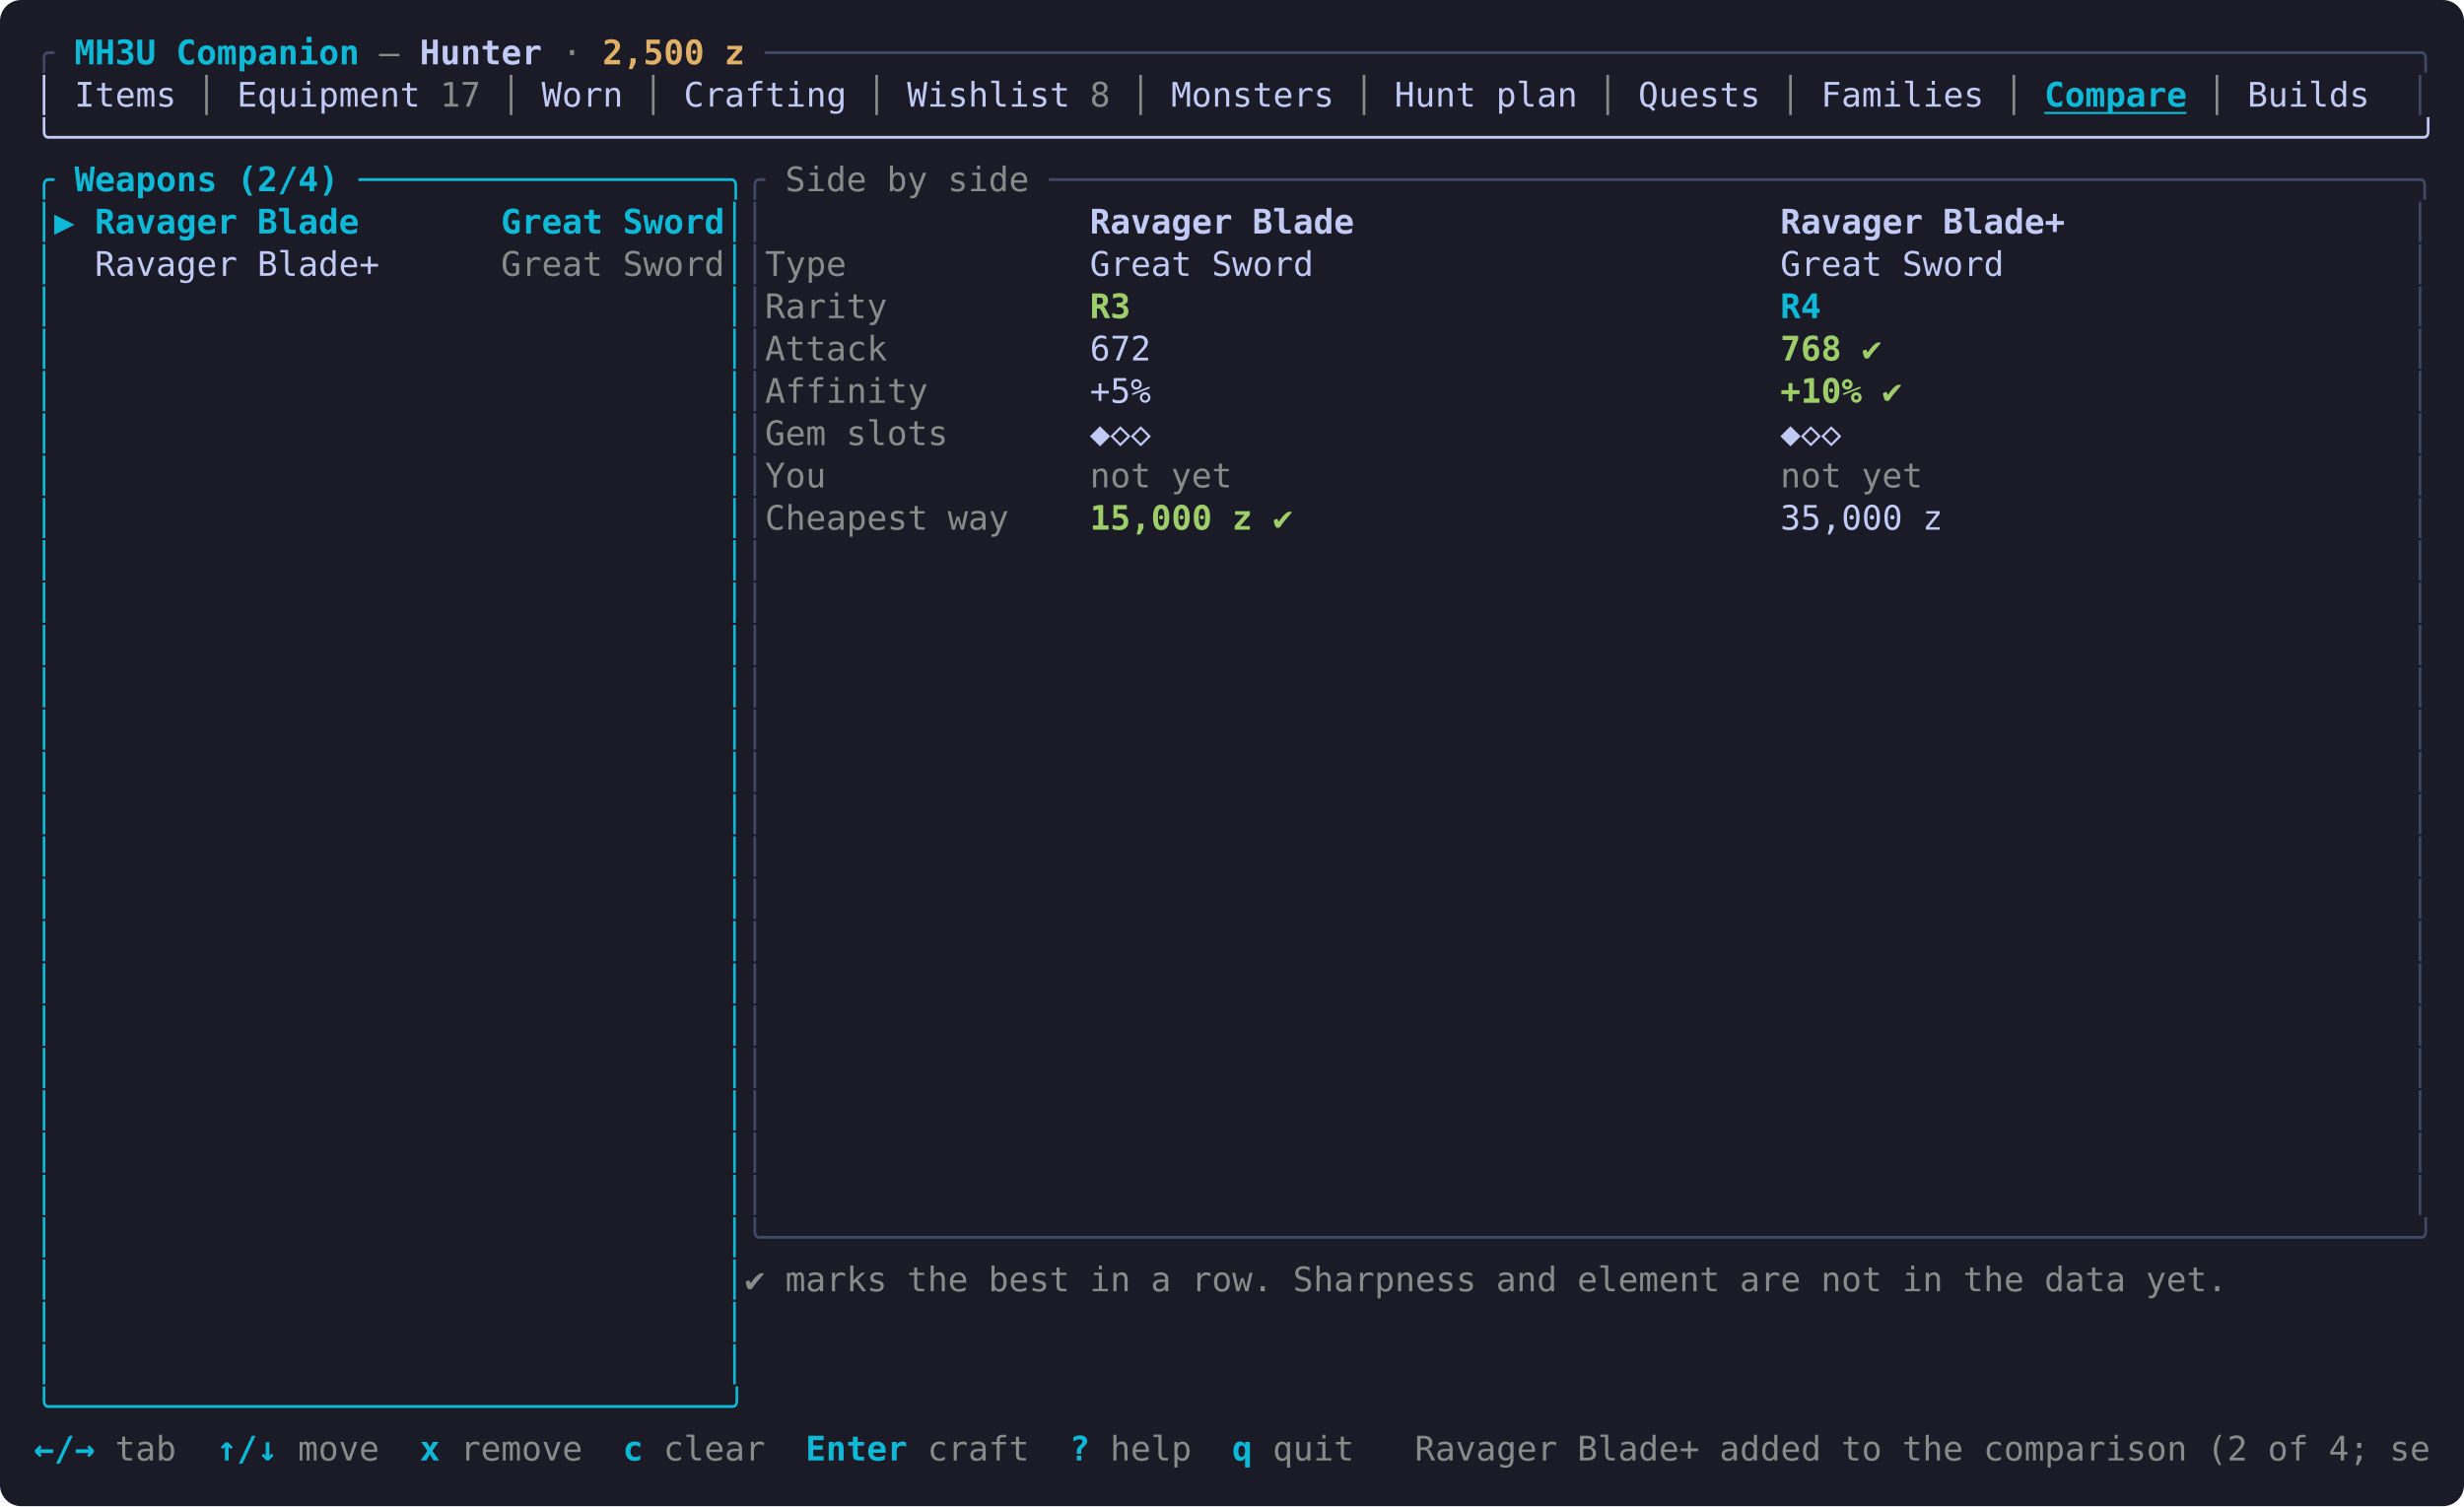
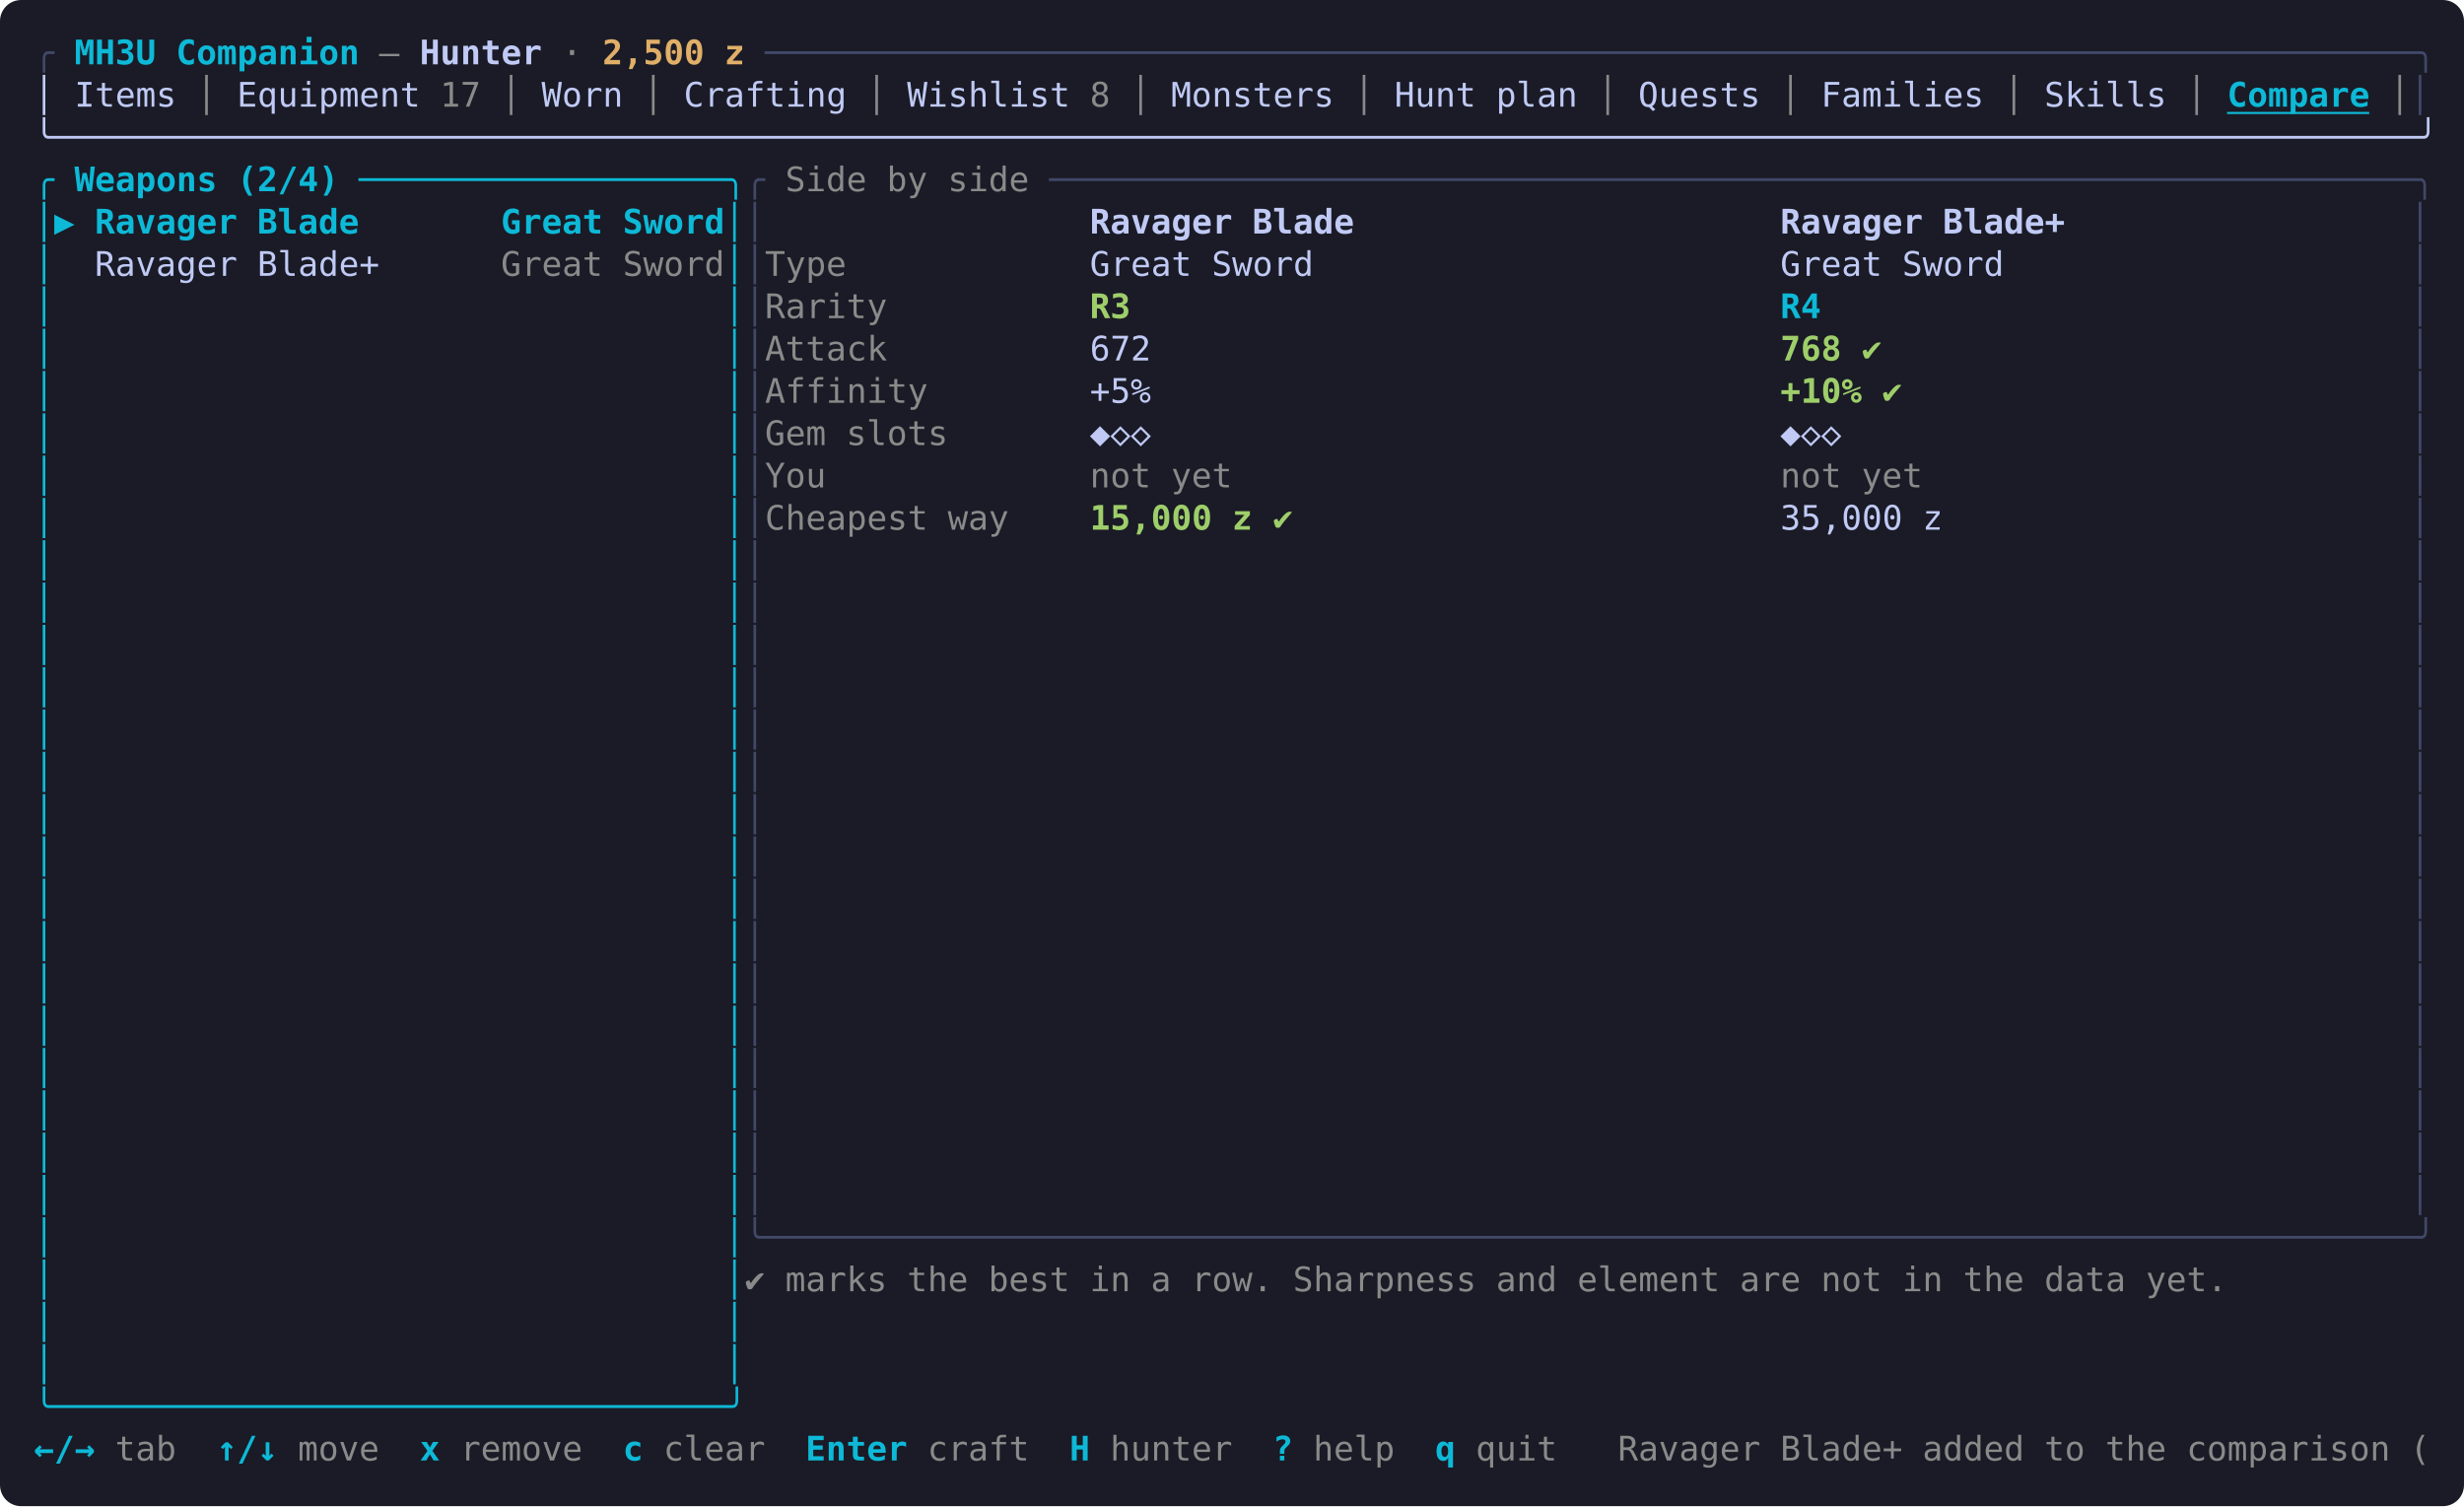
<svg xmlns="http://www.w3.org/2000/svg" width="1164.8" height="712" viewBox="0 0 1164.8 712" role="img">
  <rect width="100%" height="100%" rx="10" fill="#1a1b26" />
  <g font-family="'JetBrains Mono','JetBrainsMono Nerd Font','DejaVu Sans Mono',Menlo,Consolas,monospace" font-size="16">
    <text x="16.0" y="30.4" textLength="9.6" lengthAdjust="spacing" fill="#414868">╭</text>
    <text x="35.2" y="30.4" textLength="38.4" lengthAdjust="spacing" fill="#0db9d7" font-weight="bold">MH3U</text>
    <text x="83.2" y="30.4" textLength="86.4" lengthAdjust="spacing" fill="#0db9d7" font-weight="bold">Companion</text>
    <text x="179.2" y="30.4" textLength="9.6" lengthAdjust="spacing" fill="#8a8a8a">—</text>
    <text x="198.4" y="30.4" textLength="57.6" lengthAdjust="spacing" fill="#c0caf5" font-weight="bold">Hunter</text>
    <text x="265.6" y="30.4" textLength="9.6" lengthAdjust="spacing" fill="#8a8a8a">·</text>
    <text x="284.8" y="30.4" textLength="48.0" lengthAdjust="spacing" fill="#e0af68" font-weight="bold">2,500</text>
    <text x="342.4" y="30.4" textLength="9.6" lengthAdjust="spacing" fill="#e0af68" font-weight="bold">z</text>
    <text x="361.6" y="30.4" textLength="787.2" lengthAdjust="spacing" fill="#414868">─────────────────────────────────────────────────────────────────────────────────╮</text>
    <text x="16.0" y="50.4" textLength="9.6" lengthAdjust="spacing" fill="#c0caf5">│</text>
    <text x="35.2" y="50.4" textLength="48.0" lengthAdjust="spacing" fill="#c0caf5">Items</text>
    <text x="92.8" y="50.4" textLength="9.6" lengthAdjust="spacing" fill="#8a8a8a">│</text>
    <text x="112.0" y="50.4" textLength="86.4" lengthAdjust="spacing" fill="#c0caf5">Equipment</text>
    <text x="208.0" y="50.4" textLength="19.2" lengthAdjust="spacing" fill="#8a8a8a">17</text>
    <text x="236.8" y="50.4" textLength="9.6" lengthAdjust="spacing" fill="#8a8a8a">│</text>
    <text x="256.0" y="50.4" textLength="38.4" lengthAdjust="spacing" fill="#c0caf5">Worn</text>
    <text x="304.0" y="50.4" textLength="9.6" lengthAdjust="spacing" fill="#8a8a8a">│</text>
    <text x="323.2" y="50.4" textLength="76.8" lengthAdjust="spacing" fill="#c0caf5">Crafting</text>
    <text x="409.6" y="50.4" textLength="9.6" lengthAdjust="spacing" fill="#8a8a8a">│</text>
    <text x="428.8" y="50.4" textLength="76.8" lengthAdjust="spacing" fill="#c0caf5">Wishlist</text>
    <text x="515.2" y="50.4" textLength="9.6" lengthAdjust="spacing" fill="#8a8a8a">8</text>
    <text x="534.4" y="50.4" textLength="9.6" lengthAdjust="spacing" fill="#8a8a8a">│</text>
    <text x="553.6" y="50.4" textLength="76.8" lengthAdjust="spacing" fill="#c0caf5">Monsters</text>
    <text x="640.0" y="50.4" textLength="9.6" lengthAdjust="spacing" fill="#8a8a8a">│</text>
    <text x="659.2" y="50.4" textLength="38.4" lengthAdjust="spacing" fill="#c0caf5">Hunt</text>
    <text x="707.2" y="50.4" textLength="38.4" lengthAdjust="spacing" fill="#c0caf5">plan</text>
    <text x="755.2" y="50.4" textLength="9.6" lengthAdjust="spacing" fill="#8a8a8a">│</text>
    <text x="774.4" y="50.4" textLength="57.6" lengthAdjust="spacing" fill="#c0caf5">Quests</text>
    <text x="841.6" y="50.4" textLength="9.6" lengthAdjust="spacing" fill="#8a8a8a">│</text>
    <text x="860.8" y="50.4" textLength="76.8" lengthAdjust="spacing" fill="#c0caf5">Families</text>
    <text x="947.2" y="50.4" textLength="9.6" lengthAdjust="spacing" fill="#8a8a8a">│</text>
-     <text x="966.4" y="50.4" textLength="67.2" lengthAdjust="spacing" fill="#0db9d7" font-weight="bold">Compare</text>
-     <line x1="966.4" y1="53.4" x2="1033.6" y2="53.4" stroke="#0db9d7" stroke-width="1" />
-     <text x="1043.2" y="50.4" textLength="9.6" lengthAdjust="spacing" fill="#8a8a8a">│</text>
-     <text x="1062.4" y="50.4" textLength="57.6" lengthAdjust="spacing" fill="#c0caf5">Builds</text>
+     <text x="966.4" y="50.4" textLength="57.6" lengthAdjust="spacing" fill="#c0caf5">Skills</text>
+     <text x="1033.6" y="50.4" textLength="9.6" lengthAdjust="spacing" fill="#8a8a8a">│</text>
+     <text x="1052.8" y="50.4" textLength="67.2" lengthAdjust="spacing" fill="#0db9d7" font-weight="bold">Compare</text>
+     <line x1="1052.8" y1="53.4" x2="1120.0" y2="53.4" stroke="#0db9d7" stroke-width="1" />
+     <text x="1129.6" y="50.4" textLength="9.6" lengthAdjust="spacing" fill="#8a8a8a">│</text>
    <text x="1139.2" y="50.4" textLength="9.6" lengthAdjust="spacing" fill="#414868">│</text>
    <text x="16.0" y="70.4" textLength="1132.8" lengthAdjust="spacing" fill="#c0caf5">╰────────────────────────────────────────────────────────────────────────────────────────────────────────────────────╯</text>
    <text x="16.0" y="90.4" textLength="9.6" lengthAdjust="spacing" fill="#0db9d7">╭</text>
    <text x="35.2" y="90.4" textLength="67.2" lengthAdjust="spacing" fill="#0db9d7" font-weight="bold">Weapons</text>
    <text x="112.0" y="90.4" textLength="48.0" lengthAdjust="spacing" fill="#0db9d7" font-weight="bold">(2/4)</text>
    <text x="169.6" y="90.4" textLength="182.4" lengthAdjust="spacing" fill="#0db9d7">──────────────────╮</text>
    <text x="352.0" y="90.4" textLength="9.6" lengthAdjust="spacing" fill="#414868">╭</text>
    <text x="371.2" y="90.4" textLength="38.4" lengthAdjust="spacing" fill="#8a8a8a">Side</text>
    <text x="419.2" y="90.4" textLength="19.2" lengthAdjust="spacing" fill="#8a8a8a">by</text>
    <text x="448.0" y="90.4" textLength="38.4" lengthAdjust="spacing" fill="#8a8a8a">side</text>
    <text x="496.0" y="90.4" textLength="652.8" lengthAdjust="spacing" fill="#414868">───────────────────────────────────────────────────────────────────╮</text>
    <text x="16.0" y="110.4" textLength="9.6" lengthAdjust="spacing" fill="#0db9d7">│</text>
    <text x="25.6" y="110.4" textLength="9.6" lengthAdjust="spacing" fill="#0db9d7" font-weight="bold">▶︎</text>
    <text x="44.8" y="110.4" textLength="67.2" lengthAdjust="spacing" fill="#0db9d7" font-weight="bold">Ravager</text>
    <text x="121.6" y="110.4" textLength="48.0" lengthAdjust="spacing" fill="#0db9d7" font-weight="bold">Blade</text>
    <text x="236.8" y="110.4" textLength="48.0" lengthAdjust="spacing" fill="#0db9d7" font-weight="bold">Great</text>
    <text x="294.4" y="110.4" textLength="48.0" lengthAdjust="spacing" fill="#0db9d7" font-weight="bold">Sword</text>
    <text x="342.4" y="110.4" textLength="9.6" lengthAdjust="spacing" fill="#0db9d7">│</text>
    <text x="352.0" y="110.4" textLength="9.6" lengthAdjust="spacing" fill="#414868">│</text>
    <text x="515.2" y="110.4" textLength="67.2" lengthAdjust="spacing" fill="#c0caf5" font-weight="bold">Ravager</text>
    <text x="592.0" y="110.4" textLength="48.0" lengthAdjust="spacing" fill="#c0caf5" font-weight="bold">Blade</text>
    <text x="841.6" y="110.4" textLength="67.2" lengthAdjust="spacing" fill="#c0caf5" font-weight="bold">Ravager</text>
    <text x="918.4" y="110.4" textLength="57.6" lengthAdjust="spacing" fill="#c0caf5" font-weight="bold">Blade+</text>
    <text x="1139.2" y="110.4" textLength="9.6" lengthAdjust="spacing" fill="#414868">│</text>
    <text x="16.0" y="130.4" textLength="9.6" lengthAdjust="spacing" fill="#0db9d7">│</text>
    <text x="44.8" y="130.4" textLength="67.2" lengthAdjust="spacing" fill="#c0caf5">Ravager</text>
    <text x="121.6" y="130.4" textLength="57.6" lengthAdjust="spacing" fill="#c0caf5">Blade+</text>
    <text x="236.8" y="130.4" textLength="48.0" lengthAdjust="spacing" fill="#8a8a8a">Great</text>
    <text x="294.4" y="130.4" textLength="48.0" lengthAdjust="spacing" fill="#8a8a8a">Sword</text>
    <text x="342.4" y="130.4" textLength="9.6" lengthAdjust="spacing" fill="#0db9d7">│</text>
    <text x="352.0" y="130.4" textLength="9.6" lengthAdjust="spacing" fill="#414868">│</text>
    <text x="361.6" y="130.4" textLength="38.4" lengthAdjust="spacing" fill="#8a8a8a">Type</text>
    <text x="515.2" y="130.4" textLength="48.0" lengthAdjust="spacing" fill="#c0caf5">Great</text>
    <text x="572.8" y="130.4" textLength="48.0" lengthAdjust="spacing" fill="#c0caf5">Sword</text>
    <text x="841.6" y="130.4" textLength="48.0" lengthAdjust="spacing" fill="#c0caf5">Great</text>
    <text x="899.2" y="130.4" textLength="48.0" lengthAdjust="spacing" fill="#c0caf5">Sword</text>
    <text x="1139.2" y="130.4" textLength="9.6" lengthAdjust="spacing" fill="#414868">│</text>
    <text x="16.0" y="150.4" textLength="9.6" lengthAdjust="spacing" fill="#0db9d7">│</text>
    <text x="342.4" y="150.4" textLength="9.6" lengthAdjust="spacing" fill="#0db9d7">│</text>
    <text x="352.0" y="150.4" textLength="9.6" lengthAdjust="spacing" fill="#414868">│</text>
    <text x="361.6" y="150.4" textLength="57.6" lengthAdjust="spacing" fill="#8a8a8a">Rarity</text>
    <text x="515.2" y="150.4" textLength="19.2" lengthAdjust="spacing" fill="#9ece6a" font-weight="bold">R3</text>
    <text x="841.6" y="150.4" textLength="19.2" lengthAdjust="spacing" fill="#0db9d7" font-weight="bold">R4</text>
    <text x="1139.2" y="150.4" textLength="9.6" lengthAdjust="spacing" fill="#414868">│</text>
    <text x="16.0" y="170.4" textLength="9.6" lengthAdjust="spacing" fill="#0db9d7">│</text>
    <text x="342.4" y="170.4" textLength="9.6" lengthAdjust="spacing" fill="#0db9d7">│</text>
    <text x="352.0" y="170.4" textLength="9.6" lengthAdjust="spacing" fill="#414868">│</text>
    <text x="361.6" y="170.4" textLength="57.6" lengthAdjust="spacing" fill="#8a8a8a">Attack</text>
    <text x="515.2" y="170.4" textLength="28.8" lengthAdjust="spacing" fill="#c0caf5">672</text>
    <text x="841.6" y="170.4" textLength="28.8" lengthAdjust="spacing" fill="#9ece6a" font-weight="bold">768</text>
    <text x="880.0" y="170.4" textLength="9.6" lengthAdjust="spacing" fill="#9ece6a" font-weight="bold">✔︎</text>
    <text x="1139.2" y="170.4" textLength="9.6" lengthAdjust="spacing" fill="#414868">│</text>
    <text x="16.0" y="190.4" textLength="9.6" lengthAdjust="spacing" fill="#0db9d7">│</text>
    <text x="342.4" y="190.4" textLength="9.6" lengthAdjust="spacing" fill="#0db9d7">│</text>
    <text x="352.0" y="190.4" textLength="9.6" lengthAdjust="spacing" fill="#414868">│</text>
    <text x="361.6" y="190.4" textLength="76.8" lengthAdjust="spacing" fill="#8a8a8a">Affinity</text>
    <text x="515.2" y="190.4" textLength="28.8" lengthAdjust="spacing" fill="#c0caf5">+5%</text>
    <text x="841.6" y="190.4" textLength="38.4" lengthAdjust="spacing" fill="#9ece6a" font-weight="bold">+10%</text>
    <text x="889.6" y="190.4" textLength="9.6" lengthAdjust="spacing" fill="#9ece6a" font-weight="bold">✔︎</text>
    <text x="1139.2" y="190.4" textLength="9.6" lengthAdjust="spacing" fill="#414868">│</text>
    <text x="16.0" y="210.4" textLength="9.6" lengthAdjust="spacing" fill="#0db9d7">│</text>
    <text x="342.4" y="210.4" textLength="9.6" lengthAdjust="spacing" fill="#0db9d7">│</text>
    <text x="352.0" y="210.4" textLength="9.6" lengthAdjust="spacing" fill="#414868">│</text>
    <text x="361.6" y="210.4" textLength="28.8" lengthAdjust="spacing" fill="#8a8a8a">Gem</text>
    <text x="400.0" y="210.4" textLength="48.0" lengthAdjust="spacing" fill="#8a8a8a">slots</text>
    <text x="515.2" y="210.4" textLength="28.8" lengthAdjust="spacing" fill="#c0caf5">◆◇◇</text>
    <text x="841.6" y="210.4" textLength="28.8" lengthAdjust="spacing" fill="#c0caf5">◆◇◇</text>
    <text x="1139.2" y="210.4" textLength="9.6" lengthAdjust="spacing" fill="#414868">│</text>
    <text x="16.0" y="230.4" textLength="9.6" lengthAdjust="spacing" fill="#0db9d7">│</text>
    <text x="342.4" y="230.4" textLength="9.6" lengthAdjust="spacing" fill="#0db9d7">│</text>
    <text x="352.0" y="230.4" textLength="9.6" lengthAdjust="spacing" fill="#414868">│</text>
    <text x="361.6" y="230.4" textLength="28.8" lengthAdjust="spacing" fill="#8a8a8a">You</text>
    <text x="515.2" y="230.4" textLength="28.8" lengthAdjust="spacing" fill="#8a8a8a">not</text>
    <text x="553.6" y="230.4" textLength="28.8" lengthAdjust="spacing" fill="#8a8a8a">yet</text>
    <text x="841.6" y="230.4" textLength="28.8" lengthAdjust="spacing" fill="#8a8a8a">not</text>
    <text x="880.0" y="230.4" textLength="28.8" lengthAdjust="spacing" fill="#8a8a8a">yet</text>
    <text x="1139.2" y="230.4" textLength="9.6" lengthAdjust="spacing" fill="#414868">│</text>
    <text x="16.0" y="250.4" textLength="9.6" lengthAdjust="spacing" fill="#0db9d7">│</text>
    <text x="342.4" y="250.4" textLength="9.6" lengthAdjust="spacing" fill="#0db9d7">│</text>
    <text x="352.0" y="250.4" textLength="9.6" lengthAdjust="spacing" fill="#414868">│</text>
    <text x="361.6" y="250.4" textLength="76.8" lengthAdjust="spacing" fill="#8a8a8a">Cheapest</text>
    <text x="448.0" y="250.4" textLength="28.8" lengthAdjust="spacing" fill="#8a8a8a">way</text>
    <text x="515.2" y="250.4" textLength="57.6" lengthAdjust="spacing" fill="#9ece6a" font-weight="bold">15,000</text>
    <text x="582.4" y="250.4" textLength="9.6" lengthAdjust="spacing" fill="#9ece6a" font-weight="bold">z</text>
    <text x="601.6" y="250.4" textLength="9.6" lengthAdjust="spacing" fill="#9ece6a" font-weight="bold">✔︎</text>
    <text x="841.6" y="250.4" textLength="57.6" lengthAdjust="spacing" fill="#c0caf5">35,000</text>
    <text x="908.8" y="250.4" textLength="9.6" lengthAdjust="spacing" fill="#c0caf5">z</text>
    <text x="1139.2" y="250.4" textLength="9.6" lengthAdjust="spacing" fill="#414868">│</text>
    <text x="16.0" y="270.4" textLength="9.6" lengthAdjust="spacing" fill="#0db9d7">│</text>
    <text x="342.4" y="270.4" textLength="9.6" lengthAdjust="spacing" fill="#0db9d7">│</text>
    <text x="352.0" y="270.4" textLength="9.6" lengthAdjust="spacing" fill="#414868">│</text>
    <text x="1139.2" y="270.4" textLength="9.6" lengthAdjust="spacing" fill="#414868">│</text>
    <text x="16.0" y="290.4" textLength="9.6" lengthAdjust="spacing" fill="#0db9d7">│</text>
    <text x="342.4" y="290.4" textLength="9.6" lengthAdjust="spacing" fill="#0db9d7">│</text>
    <text x="352.0" y="290.4" textLength="9.6" lengthAdjust="spacing" fill="#414868">│</text>
    <text x="1139.2" y="290.4" textLength="9.6" lengthAdjust="spacing" fill="#414868">│</text>
    <text x="16.0" y="310.4" textLength="9.6" lengthAdjust="spacing" fill="#0db9d7">│</text>
    <text x="342.4" y="310.4" textLength="9.6" lengthAdjust="spacing" fill="#0db9d7">│</text>
    <text x="352.0" y="310.4" textLength="9.6" lengthAdjust="spacing" fill="#414868">│</text>
    <text x="1139.2" y="310.4" textLength="9.6" lengthAdjust="spacing" fill="#414868">│</text>
    <text x="16.0" y="330.4" textLength="9.6" lengthAdjust="spacing" fill="#0db9d7">│</text>
    <text x="342.4" y="330.4" textLength="9.6" lengthAdjust="spacing" fill="#0db9d7">│</text>
    <text x="352.0" y="330.4" textLength="9.6" lengthAdjust="spacing" fill="#414868">│</text>
    <text x="1139.2" y="330.4" textLength="9.6" lengthAdjust="spacing" fill="#414868">│</text>
    <text x="16.0" y="350.4" textLength="9.6" lengthAdjust="spacing" fill="#0db9d7">│</text>
    <text x="342.4" y="350.4" textLength="9.6" lengthAdjust="spacing" fill="#0db9d7">│</text>
    <text x="352.0" y="350.4" textLength="9.6" lengthAdjust="spacing" fill="#414868">│</text>
    <text x="1139.2" y="350.4" textLength="9.6" lengthAdjust="spacing" fill="#414868">│</text>
    <text x="16.0" y="370.4" textLength="9.6" lengthAdjust="spacing" fill="#0db9d7">│</text>
    <text x="342.4" y="370.4" textLength="9.6" lengthAdjust="spacing" fill="#0db9d7">│</text>
    <text x="352.0" y="370.4" textLength="9.6" lengthAdjust="spacing" fill="#414868">│</text>
    <text x="1139.2" y="370.4" textLength="9.6" lengthAdjust="spacing" fill="#414868">│</text>
    <text x="16.0" y="390.4" textLength="9.6" lengthAdjust="spacing" fill="#0db9d7">│</text>
    <text x="342.4" y="390.4" textLength="9.6" lengthAdjust="spacing" fill="#0db9d7">│</text>
    <text x="352.0" y="390.4" textLength="9.6" lengthAdjust="spacing" fill="#414868">│</text>
    <text x="1139.2" y="390.4" textLength="9.6" lengthAdjust="spacing" fill="#414868">│</text>
    <text x="16.0" y="410.4" textLength="9.6" lengthAdjust="spacing" fill="#0db9d7">│</text>
    <text x="342.4" y="410.4" textLength="9.6" lengthAdjust="spacing" fill="#0db9d7">│</text>
    <text x="352.0" y="410.4" textLength="9.6" lengthAdjust="spacing" fill="#414868">│</text>
    <text x="1139.2" y="410.4" textLength="9.6" lengthAdjust="spacing" fill="#414868">│</text>
    <text x="16.0" y="430.4" textLength="9.6" lengthAdjust="spacing" fill="#0db9d7">│</text>
    <text x="342.4" y="430.4" textLength="9.6" lengthAdjust="spacing" fill="#0db9d7">│</text>
    <text x="352.0" y="430.4" textLength="9.6" lengthAdjust="spacing" fill="#414868">│</text>
    <text x="1139.2" y="430.4" textLength="9.6" lengthAdjust="spacing" fill="#414868">│</text>
    <text x="16.0" y="450.4" textLength="9.6" lengthAdjust="spacing" fill="#0db9d7">│</text>
    <text x="342.4" y="450.4" textLength="9.6" lengthAdjust="spacing" fill="#0db9d7">│</text>
    <text x="352.0" y="450.4" textLength="9.6" lengthAdjust="spacing" fill="#414868">│</text>
    <text x="1139.2" y="450.4" textLength="9.6" lengthAdjust="spacing" fill="#414868">│</text>
    <text x="16.0" y="470.4" textLength="9.6" lengthAdjust="spacing" fill="#0db9d7">│</text>
    <text x="342.4" y="470.4" textLength="9.6" lengthAdjust="spacing" fill="#0db9d7">│</text>
    <text x="352.0" y="470.4" textLength="9.6" lengthAdjust="spacing" fill="#414868">│</text>
    <text x="1139.2" y="470.4" textLength="9.6" lengthAdjust="spacing" fill="#414868">│</text>
    <text x="16.0" y="490.4" textLength="9.6" lengthAdjust="spacing" fill="#0db9d7">│</text>
    <text x="342.4" y="490.4" textLength="9.6" lengthAdjust="spacing" fill="#0db9d7">│</text>
    <text x="352.0" y="490.4" textLength="9.6" lengthAdjust="spacing" fill="#414868">│</text>
    <text x="1139.2" y="490.4" textLength="9.6" lengthAdjust="spacing" fill="#414868">│</text>
    <text x="16.0" y="510.4" textLength="9.6" lengthAdjust="spacing" fill="#0db9d7">│</text>
    <text x="342.4" y="510.4" textLength="9.6" lengthAdjust="spacing" fill="#0db9d7">│</text>
    <text x="352.0" y="510.4" textLength="9.6" lengthAdjust="spacing" fill="#414868">│</text>
    <text x="1139.2" y="510.4" textLength="9.6" lengthAdjust="spacing" fill="#414868">│</text>
    <text x="16.0" y="530.4" textLength="9.6" lengthAdjust="spacing" fill="#0db9d7">│</text>
    <text x="342.4" y="530.4" textLength="9.6" lengthAdjust="spacing" fill="#0db9d7">│</text>
    <text x="352.0" y="530.4" textLength="9.6" lengthAdjust="spacing" fill="#414868">│</text>
    <text x="1139.2" y="530.4" textLength="9.6" lengthAdjust="spacing" fill="#414868">│</text>
    <text x="16.0" y="550.4" textLength="9.6" lengthAdjust="spacing" fill="#0db9d7">│</text>
    <text x="342.4" y="550.4" textLength="9.6" lengthAdjust="spacing" fill="#0db9d7">│</text>
    <text x="352.0" y="550.4" textLength="9.6" lengthAdjust="spacing" fill="#414868">│</text>
    <text x="1139.2" y="550.4" textLength="9.6" lengthAdjust="spacing" fill="#414868">│</text>
    <text x="16.0" y="570.4" textLength="9.6" lengthAdjust="spacing" fill="#0db9d7">│</text>
    <text x="342.4" y="570.4" textLength="9.6" lengthAdjust="spacing" fill="#0db9d7">│</text>
    <text x="352.0" y="570.4" textLength="9.6" lengthAdjust="spacing" fill="#414868">│</text>
    <text x="1139.2" y="570.4" textLength="9.6" lengthAdjust="spacing" fill="#414868">│</text>
    <text x="16.0" y="590.4" textLength="9.6" lengthAdjust="spacing" fill="#0db9d7">│</text>
    <text x="342.4" y="590.4" textLength="9.6" lengthAdjust="spacing" fill="#0db9d7">│</text>
    <text x="352.0" y="590.4" textLength="796.8" lengthAdjust="spacing" fill="#414868">╰─────────────────────────────────────────────────────────────────────────────────╯</text>
    <text x="16.0" y="610.4" textLength="9.6" lengthAdjust="spacing" fill="#0db9d7">│</text>
    <text x="342.4" y="610.4" textLength="9.6" lengthAdjust="spacing" fill="#0db9d7">│</text>
    <text x="352.0" y="610.4" textLength="9.6" lengthAdjust="spacing" fill="#8a8a8a">✔︎</text>
    <text x="371.2" y="610.4" textLength="48.0" lengthAdjust="spacing" fill="#8a8a8a">marks</text>
    <text x="428.8" y="610.4" textLength="28.8" lengthAdjust="spacing" fill="#8a8a8a">the</text>
    <text x="467.2" y="610.4" textLength="38.4" lengthAdjust="spacing" fill="#8a8a8a">best</text>
    <text x="515.2" y="610.4" textLength="19.2" lengthAdjust="spacing" fill="#8a8a8a">in</text>
    <text x="544.0" y="610.4" textLength="9.6" lengthAdjust="spacing" fill="#8a8a8a">a</text>
    <text x="563.2" y="610.4" textLength="38.4" lengthAdjust="spacing" fill="#8a8a8a">row.</text>
    <text x="611.2" y="610.4" textLength="86.4" lengthAdjust="spacing" fill="#8a8a8a">Sharpness</text>
    <text x="707.2" y="610.4" textLength="28.8" lengthAdjust="spacing" fill="#8a8a8a">and</text>
    <text x="745.6" y="610.4" textLength="67.2" lengthAdjust="spacing" fill="#8a8a8a">element</text>
    <text x="822.4" y="610.4" textLength="28.8" lengthAdjust="spacing" fill="#8a8a8a">are</text>
    <text x="860.8" y="610.4" textLength="28.8" lengthAdjust="spacing" fill="#8a8a8a">not</text>
    <text x="899.2" y="610.4" textLength="19.2" lengthAdjust="spacing" fill="#8a8a8a">in</text>
    <text x="928.0" y="610.4" textLength="28.8" lengthAdjust="spacing" fill="#8a8a8a">the</text>
    <text x="966.4" y="610.4" textLength="38.4" lengthAdjust="spacing" fill="#8a8a8a">data</text>
    <text x="1014.4" y="610.4" textLength="38.4" lengthAdjust="spacing" fill="#8a8a8a">yet.</text>
    <text x="16.0" y="630.4" textLength="9.6" lengthAdjust="spacing" fill="#0db9d7">│</text>
    <text x="342.4" y="630.4" textLength="9.6" lengthAdjust="spacing" fill="#0db9d7">│</text>
    <text x="16.0" y="650.4" textLength="9.6" lengthAdjust="spacing" fill="#0db9d7">│</text>
    <text x="342.4" y="650.4" textLength="9.6" lengthAdjust="spacing" fill="#0db9d7">│</text>
    <text x="16.0" y="670.4" textLength="336.0" lengthAdjust="spacing" fill="#0db9d7">╰─────────────────────────────────╯</text>
    <text x="16.0" y="690.4" textLength="28.8" lengthAdjust="spacing" fill="#0db9d7" font-weight="bold">←/→</text>
    <text x="54.4" y="690.4" textLength="28.8" lengthAdjust="spacing" fill="#8a8a8a">tab</text>
    <text x="102.4" y="690.4" textLength="28.8" lengthAdjust="spacing" fill="#0db9d7" font-weight="bold">↑/↓</text>
    <text x="140.8" y="690.4" textLength="38.4" lengthAdjust="spacing" fill="#8a8a8a">move</text>
    <text x="198.4" y="690.4" textLength="9.6" lengthAdjust="spacing" fill="#0db9d7" font-weight="bold">x</text>
    <text x="217.6" y="690.4" textLength="57.6" lengthAdjust="spacing" fill="#8a8a8a">remove</text>
    <text x="294.4" y="690.4" textLength="9.6" lengthAdjust="spacing" fill="#0db9d7" font-weight="bold">c</text>
    <text x="313.6" y="690.4" textLength="48.0" lengthAdjust="spacing" fill="#8a8a8a">clear</text>
    <text x="380.8" y="690.4" textLength="48.0" lengthAdjust="spacing" fill="#0db9d7" font-weight="bold">Enter</text>
    <text x="438.4" y="690.4" textLength="48.0" lengthAdjust="spacing" fill="#8a8a8a">craft</text>
-     <text x="505.6" y="690.4" textLength="9.6" lengthAdjust="spacing" fill="#0db9d7" font-weight="bold">?</text>
-     <text x="524.8" y="690.4" textLength="38.4" lengthAdjust="spacing" fill="#8a8a8a">help</text>
-     <text x="582.4" y="690.4" textLength="9.6" lengthAdjust="spacing" fill="#0db9d7" font-weight="bold">q</text>
-     <text x="601.6" y="690.4" textLength="38.4" lengthAdjust="spacing" fill="#8a8a8a">quit</text>
-     <text x="668.8" y="690.4" textLength="67.2" lengthAdjust="spacing" fill="#8a8a8a">Ravager</text>
-     <text x="745.6" y="690.4" textLength="57.6" lengthAdjust="spacing" fill="#8a8a8a">Blade+</text>
-     <text x="812.8" y="690.4" textLength="48.0" lengthAdjust="spacing" fill="#8a8a8a">added</text>
-     <text x="870.4" y="690.4" textLength="19.2" lengthAdjust="spacing" fill="#8a8a8a">to</text>
-     <text x="899.2" y="690.4" textLength="28.8" lengthAdjust="spacing" fill="#8a8a8a">the</text>
-     <text x="937.6" y="690.4" textLength="96.0" lengthAdjust="spacing" fill="#8a8a8a">comparison</text>
-     <text x="1043.2" y="690.4" textLength="19.2" lengthAdjust="spacing" fill="#8a8a8a">(2</text>
-     <text x="1072.0" y="690.4" textLength="19.2" lengthAdjust="spacing" fill="#8a8a8a">of</text>
-     <text x="1100.8" y="690.4" textLength="19.2" lengthAdjust="spacing" fill="#8a8a8a">4;</text>
-     <text x="1129.6" y="690.4" textLength="19.2" lengthAdjust="spacing" fill="#8a8a8a">se</text>
+     <text x="505.6" y="690.4" textLength="9.6" lengthAdjust="spacing" fill="#0db9d7" font-weight="bold">H</text>
+     <text x="524.8" y="690.4" textLength="57.6" lengthAdjust="spacing" fill="#8a8a8a">hunter</text>
+     <text x="601.6" y="690.4" textLength="9.6" lengthAdjust="spacing" fill="#0db9d7" font-weight="bold">?</text>
+     <text x="620.8" y="690.4" textLength="38.4" lengthAdjust="spacing" fill="#8a8a8a">help</text>
+     <text x="678.4" y="690.4" textLength="9.6" lengthAdjust="spacing" fill="#0db9d7" font-weight="bold">q</text>
+     <text x="697.6" y="690.4" textLength="38.4" lengthAdjust="spacing" fill="#8a8a8a">quit</text>
+     <text x="764.8" y="690.4" textLength="67.2" lengthAdjust="spacing" fill="#8a8a8a">Ravager</text>
+     <text x="841.6" y="690.4" textLength="57.6" lengthAdjust="spacing" fill="#8a8a8a">Blade+</text>
+     <text x="908.8" y="690.4" textLength="48.0" lengthAdjust="spacing" fill="#8a8a8a">added</text>
+     <text x="966.4" y="690.4" textLength="19.2" lengthAdjust="spacing" fill="#8a8a8a">to</text>
+     <text x="995.2" y="690.4" textLength="28.8" lengthAdjust="spacing" fill="#8a8a8a">the</text>
+     <text x="1033.6" y="690.4" textLength="96.0" lengthAdjust="spacing" fill="#8a8a8a">comparison</text>
+     <text x="1139.2" y="690.4" textLength="9.6" lengthAdjust="spacing" fill="#8a8a8a">(</text>
  </g>
</svg>
